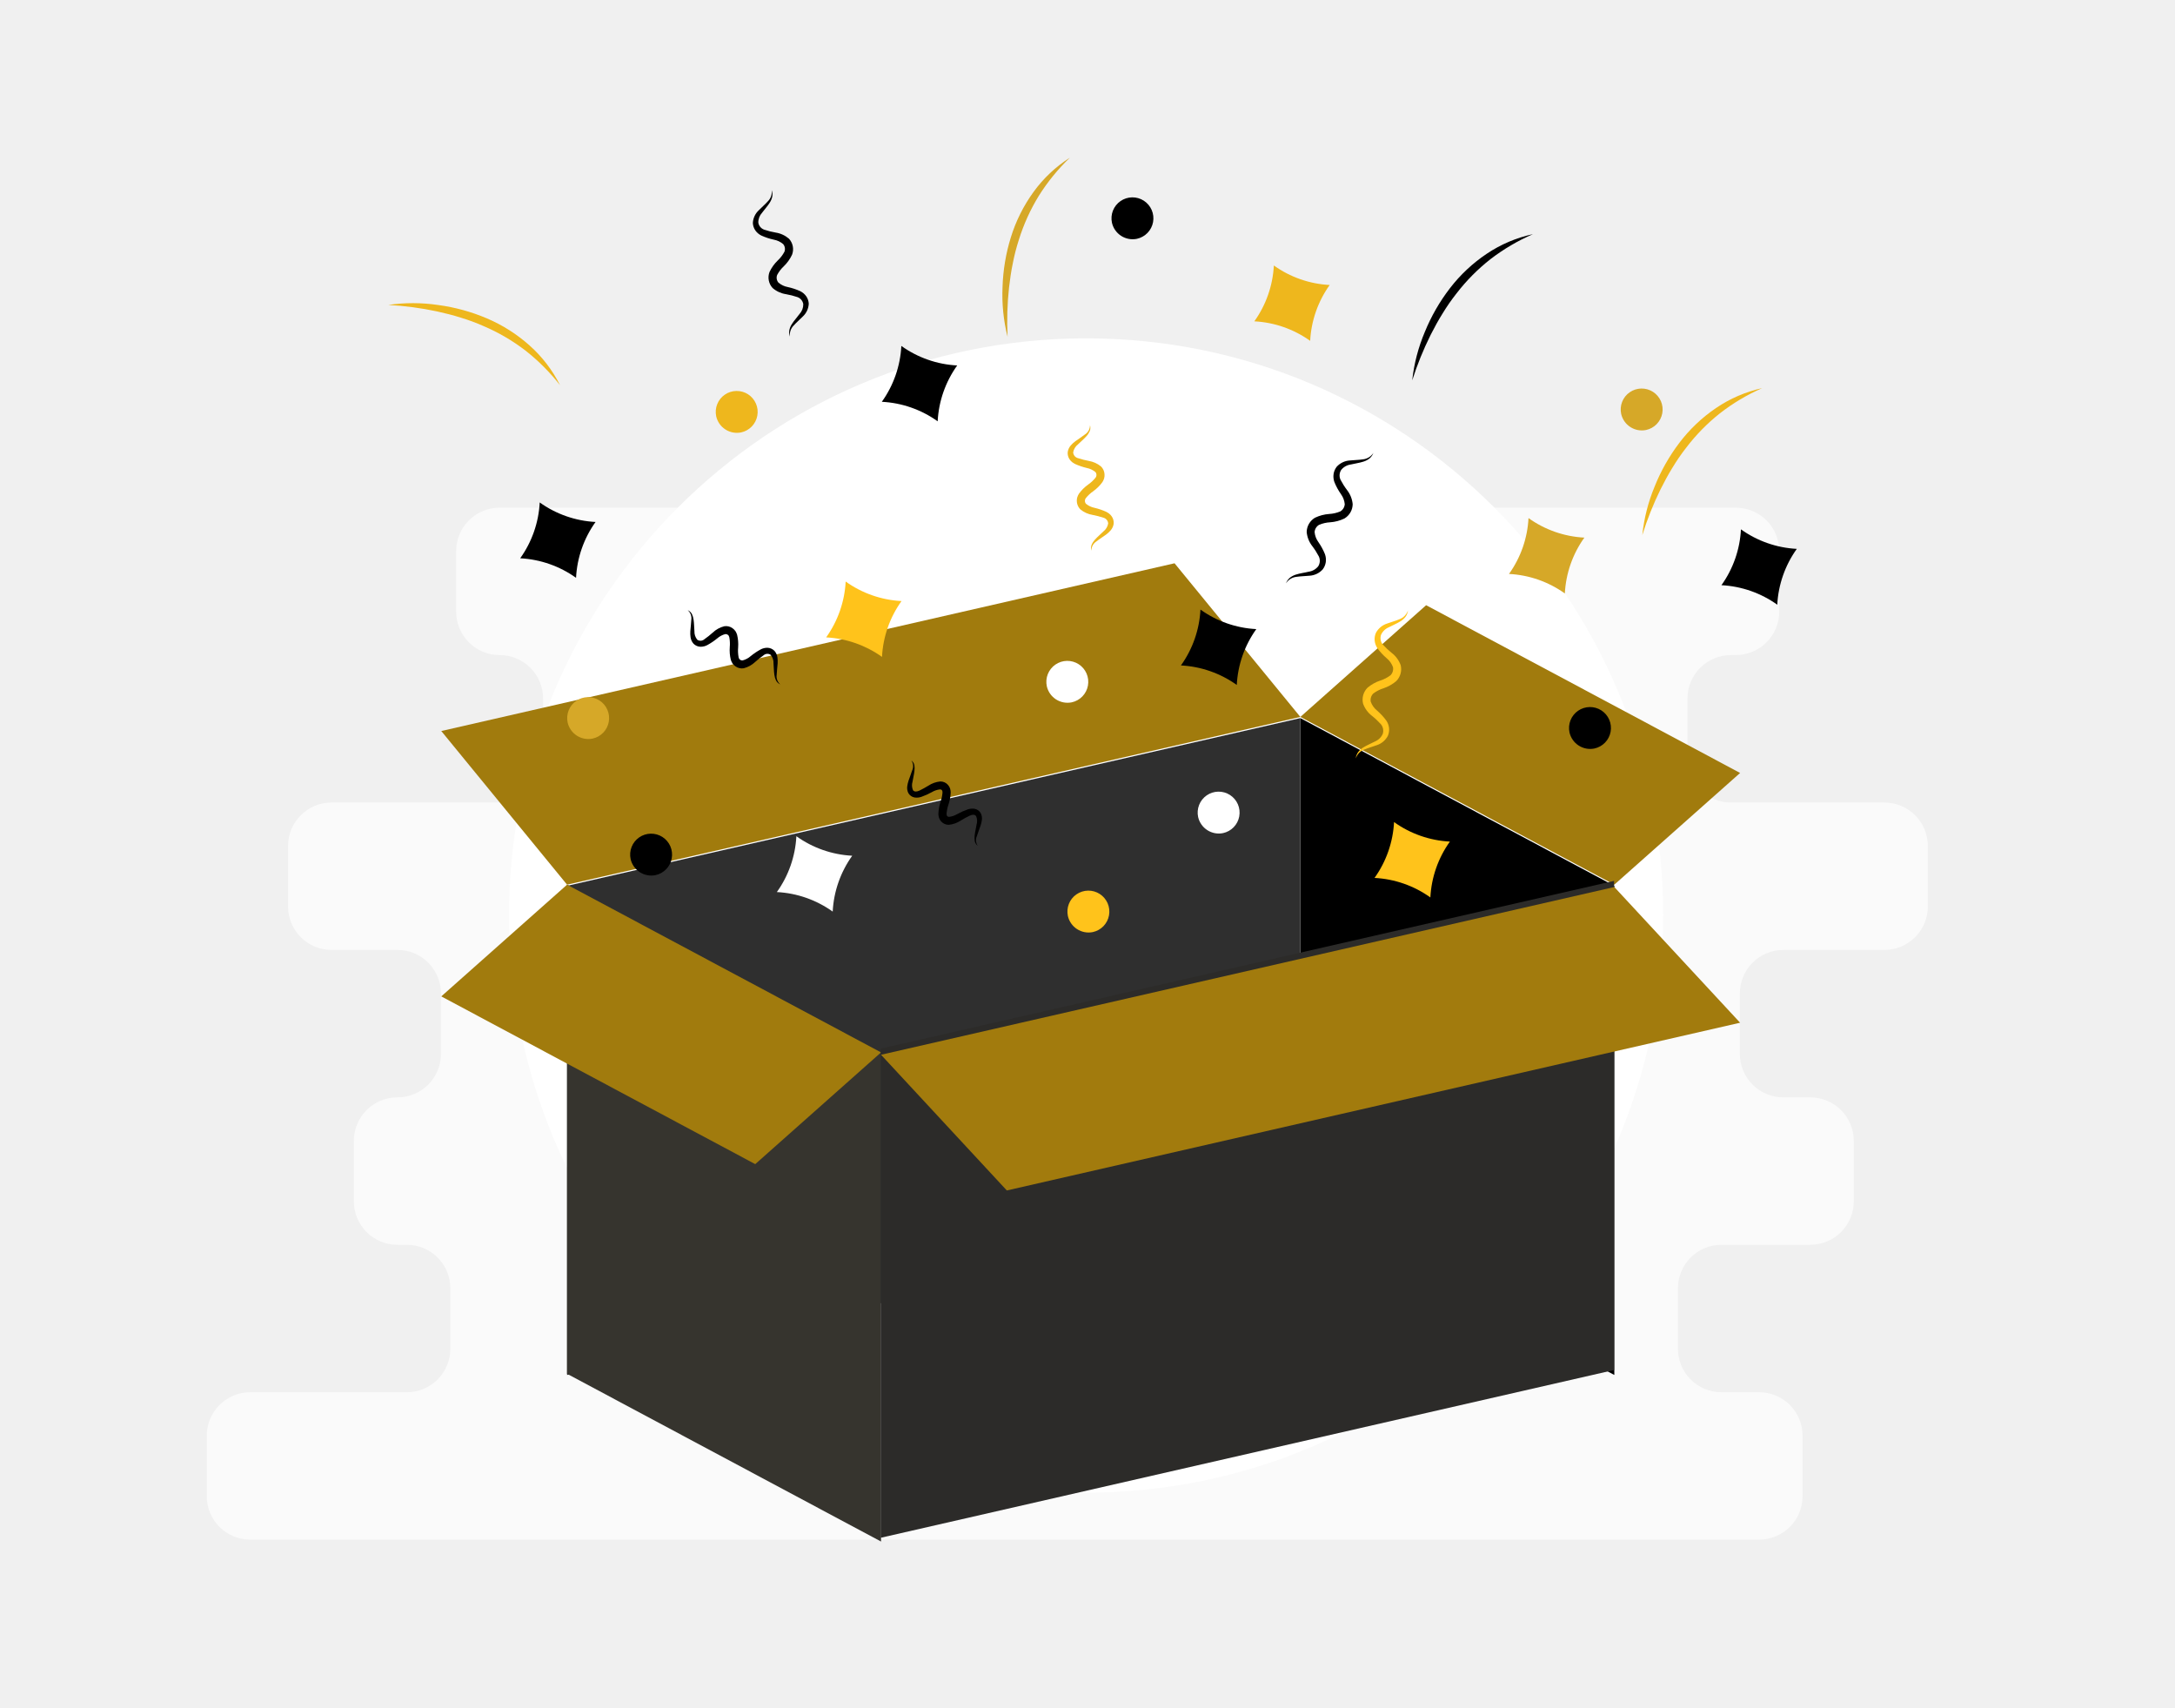
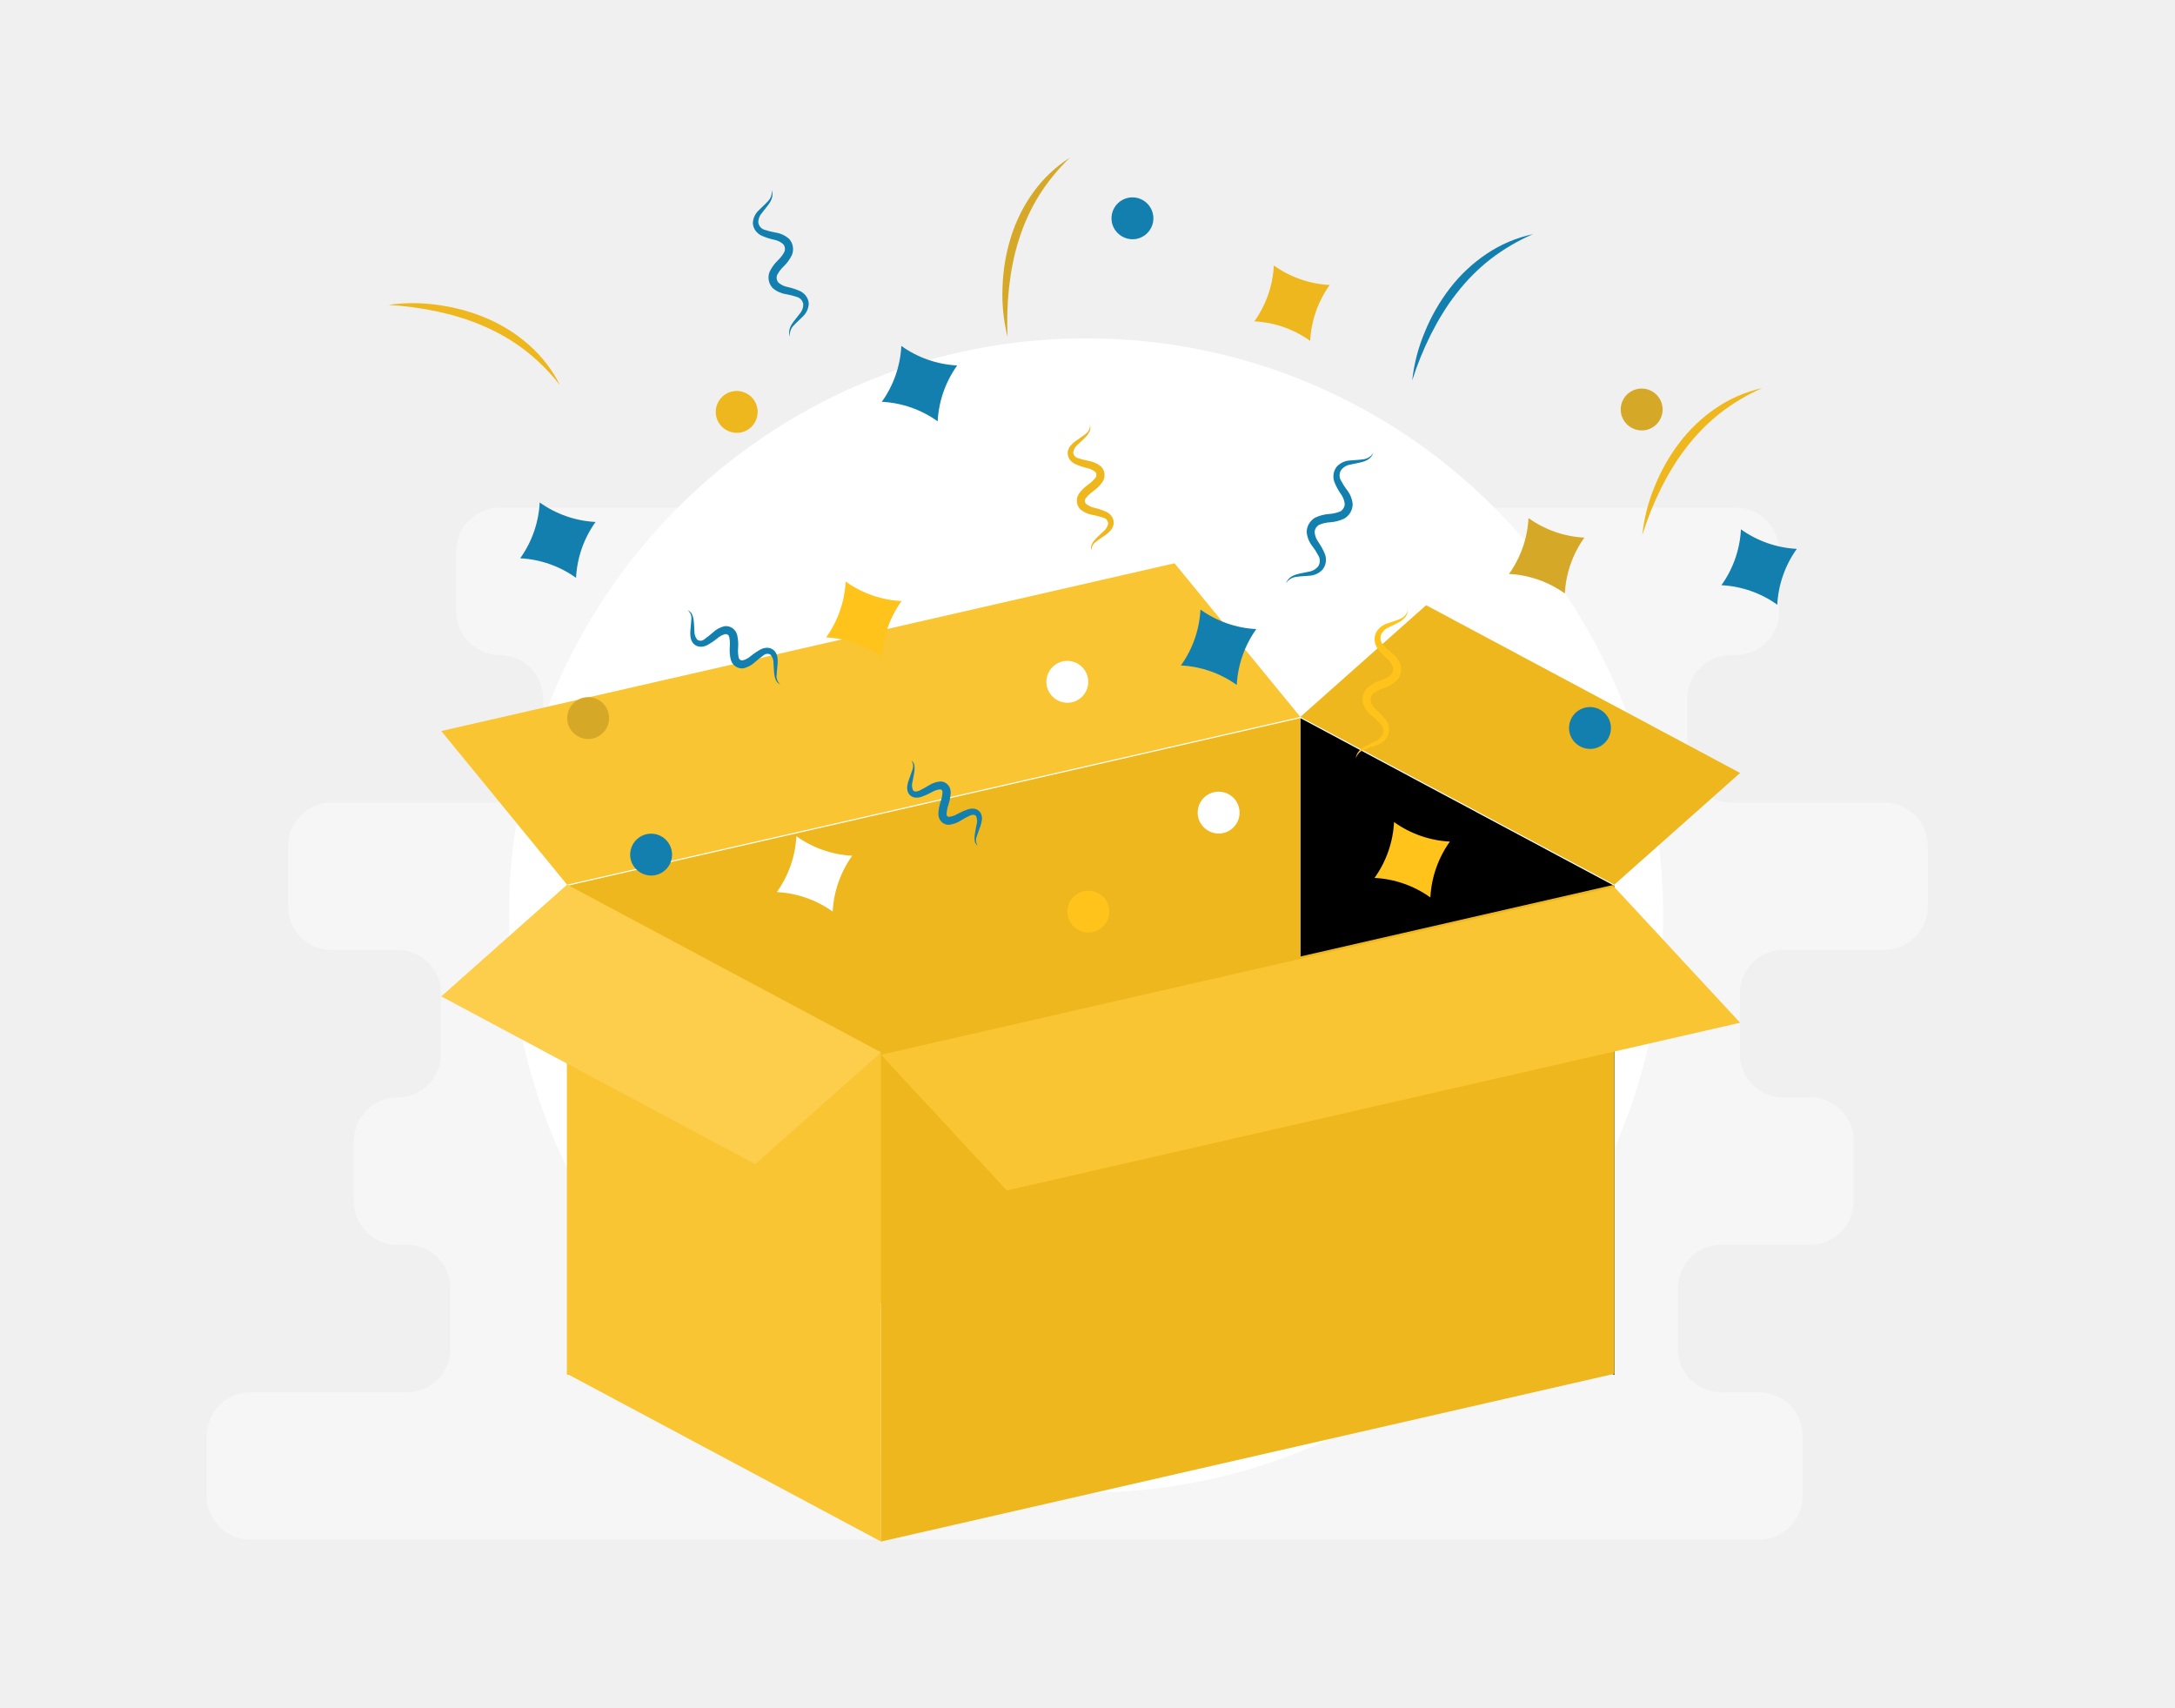
<svg xmlns="http://www.w3.org/2000/svg" width="242" height="190" viewBox="0 0 242 190" fill="none">
-   <path d="M214.501 100.845V94.118C214.501 92.835 213.992 91.605 213.085 90.698C212.177 89.79 210.947 89.281 209.664 89.281H192.591C191.956 89.281 191.327 89.156 190.74 88.913C190.153 88.67 189.62 88.313 189.171 87.864C188.721 87.415 188.365 86.882 188.122 86.295C187.879 85.708 187.754 85.079 187.754 84.444V77.716C187.754 76.433 188.264 75.203 189.171 74.296C190.078 73.389 191.308 72.879 192.591 72.879H193.13C193.765 72.879 194.394 72.754 194.981 72.511C195.568 72.268 196.101 71.912 196.55 71.463C197 71.013 197.356 70.48 197.599 69.893C197.842 69.306 197.967 68.677 197.967 68.042V61.315C197.967 60.679 197.842 60.05 197.599 59.464C197.356 58.877 197 58.343 196.55 57.894C196.101 57.445 195.568 57.089 194.981 56.846C194.394 56.603 193.765 56.477 193.13 56.477H55.59C54.307 56.477 53.077 56.987 52.17 57.894C51.263 58.801 50.753 60.032 50.753 61.315V68.042C50.753 69.325 51.263 70.555 52.17 71.463C53.077 72.37 54.307 72.879 55.59 72.879C56.225 72.879 56.854 73.004 57.441 73.247C58.028 73.49 58.561 73.847 59.011 74.296C59.46 74.745 59.816 75.278 60.059 75.865C60.302 76.452 60.427 77.081 60.427 77.716V84.444C60.427 85.079 60.302 85.708 60.059 86.295C59.816 86.882 59.46 87.415 59.011 87.864C58.561 88.313 58.028 88.67 57.441 88.913C56.854 89.156 56.225 89.281 55.59 89.281H36.885C36.25 89.281 35.621 89.406 35.034 89.649C34.447 89.892 33.914 90.249 33.465 90.698C33.015 91.147 32.659 91.68 32.416 92.267C32.173 92.854 32.048 93.483 32.048 94.118V100.845C32.048 101.481 32.173 102.11 32.416 102.697C32.659 103.283 33.015 103.817 33.465 104.266C33.914 104.715 34.447 105.071 35.034 105.314C35.621 105.557 36.25 105.683 36.885 105.683H44.224C45.507 105.683 46.738 106.192 47.645 107.099C48.552 108.006 49.062 109.237 49.062 110.52V117.247C49.062 118.53 48.552 119.76 47.645 120.668C46.738 121.575 45.507 122.084 44.224 122.084H44.207C42.924 122.084 41.694 122.594 40.786 123.501C39.879 124.408 39.37 125.638 39.37 126.921V133.649C39.37 134.284 39.495 134.913 39.738 135.5C39.981 136.087 40.337 136.62 40.786 137.069C41.236 137.518 41.769 137.875 42.356 138.118C42.943 138.361 43.572 138.486 44.207 138.486H45.269C45.904 138.486 46.533 138.611 47.12 138.854C47.707 139.097 48.24 139.453 48.689 139.903C49.138 140.352 49.495 140.885 49.738 141.472C49.981 142.059 50.106 142.688 50.106 143.323V150.051C50.106 151.333 49.596 152.564 48.689 153.471C47.782 154.378 46.552 154.888 45.269 154.888H27.841C27.206 154.888 26.577 155.013 25.99 155.256C25.403 155.499 24.87 155.855 24.421 156.304C23.971 156.754 23.615 157.287 23.372 157.874C23.129 158.46 23.004 159.089 23.004 159.725V166.452C23.004 167.087 23.129 167.716 23.372 168.303C23.615 168.89 23.971 169.423 24.421 169.873C24.87 170.322 25.403 170.678 25.99 170.921C26.577 171.164 27.206 171.289 27.841 171.289H195.727C196.362 171.289 196.991 171.164 197.578 170.921C198.165 170.678 198.698 170.322 199.147 169.873C199.596 169.423 199.953 168.89 200.196 168.303C200.439 167.716 200.564 167.087 200.564 166.452V159.725C200.564 159.089 200.439 158.46 200.196 157.874C199.953 157.287 199.596 156.754 199.147 156.304C198.698 155.855 198.165 155.499 197.578 155.256C196.991 155.013 196.362 154.888 195.727 154.888H191.533C190.898 154.888 190.269 154.762 189.682 154.519C189.095 154.276 188.562 153.92 188.113 153.471C187.663 153.022 187.307 152.488 187.064 151.902C186.821 151.315 186.696 150.686 186.696 150.051V143.323C186.696 142.688 186.821 142.059 187.064 141.472C187.307 140.885 187.663 140.352 188.113 139.903C188.562 139.453 189.095 139.097 189.682 138.854C190.269 138.611 190.898 138.486 191.533 138.486H201.422C202.705 138.486 203.935 137.976 204.842 137.069C205.749 136.162 206.259 134.932 206.259 133.649V126.921C206.259 125.638 205.749 124.408 204.842 123.501C203.935 122.594 202.705 122.084 201.422 122.084H198.422C197.139 122.084 195.909 121.575 195.002 120.668C194.095 119.76 193.585 118.53 193.585 117.247V110.52C193.585 109.237 194.095 108.006 195.002 107.099C195.909 106.192 197.139 105.683 198.422 105.683H209.664C210.947 105.683 212.177 105.173 213.085 104.266C213.992 103.359 214.501 102.128 214.501 100.845Z" fill="white" fill-opacity="0.65" />
+   <path d="M214.501 100.845V94.118C214.501 92.835 213.992 91.605 213.085 90.698C212.177 89.79 210.947 89.281 209.664 89.281H192.591C191.956 89.281 191.327 89.156 190.74 88.913C190.153 88.67 189.62 88.313 189.171 87.864C188.721 87.415 188.365 86.882 188.122 86.295C187.879 85.708 187.754 85.079 187.754 84.444V77.716C187.754 76.433 188.264 75.203 189.171 74.296C190.078 73.389 191.308 72.879 192.591 72.879H193.13C193.765 72.879 194.394 72.754 194.981 72.511C195.568 72.268 196.101 71.912 196.55 71.463C197 71.013 197.356 70.48 197.599 69.893C197.842 69.306 197.967 68.677 197.967 68.042V61.315C197.967 60.679 197.842 60.05 197.599 59.464C197.356 58.877 197 58.343 196.55 57.894C196.101 57.445 195.568 57.089 194.981 56.846C194.394 56.603 193.765 56.477 193.13 56.477H55.59C54.307 56.477 53.077 56.987 52.17 57.894C51.263 58.801 50.753 60.032 50.753 61.315V68.042C50.753 69.325 51.263 70.555 52.17 71.463C53.077 72.37 54.307 72.879 55.59 72.879C56.225 72.879 56.854 73.004 57.441 73.247C58.028 73.49 58.561 73.847 59.011 74.296C59.46 74.745 59.816 75.278 60.059 75.865C60.302 76.452 60.427 77.081 60.427 77.716V84.444C60.427 85.079 60.302 85.708 60.059 86.295C59.816 86.882 59.46 87.415 59.011 87.864C58.561 88.313 58.028 88.67 57.441 88.913C56.854 89.156 56.225 89.281 55.59 89.281H36.885C36.25 89.281 35.621 89.406 35.034 89.649C34.447 89.892 33.914 90.249 33.465 90.698C33.015 91.147 32.659 91.68 32.416 92.267C32.173 92.854 32.048 93.483 32.048 94.118V100.845C32.048 101.481 32.173 102.11 32.416 102.697C32.659 103.283 33.015 103.817 33.465 104.266C33.914 104.715 34.447 105.071 35.034 105.314C35.621 105.557 36.25 105.683 36.885 105.683H44.224C45.507 105.683 46.738 106.192 47.645 107.099C48.552 108.006 49.062 109.237 49.062 110.52V117.247C49.062 118.53 48.552 119.76 47.645 120.668C46.738 121.575 45.507 122.084 44.224 122.084H44.207C42.924 122.084 41.694 122.594 40.786 123.501C39.879 124.408 39.37 125.638 39.37 126.921V133.649C39.37 134.284 39.495 134.913 39.738 135.5C39.981 136.087 40.337 136.62 40.786 137.069C41.236 137.518 41.769 137.875 42.356 138.118C42.943 138.361 43.572 138.486 44.207 138.486H45.269C45.904 138.486 46.533 138.611 47.12 138.854C47.707 139.097 48.24 139.453 48.689 139.903C49.138 140.352 49.495 140.885 49.738 141.472C49.981 142.059 50.106 142.688 50.106 143.323V150.051C50.106 151.333 49.596 152.564 48.689 153.471C47.782 154.378 46.552 154.888 45.269 154.888H27.841C27.206 154.888 26.577 155.013 25.99 155.256C25.403 155.499 24.87 155.855 24.421 156.304C23.971 156.754 23.615 157.287 23.372 157.874C23.129 158.46 23.004 159.089 23.004 159.725V166.452C23.004 167.087 23.129 167.716 23.372 168.303C23.615 168.89 23.971 169.423 24.421 169.873C24.87 170.322 25.403 170.678 25.99 170.921C26.577 171.164 27.206 171.289 27.841 171.289H195.727C196.362 171.289 196.991 171.164 197.578 170.921C198.165 170.678 198.698 170.322 199.147 169.873C199.596 169.423 199.953 168.89 200.196 168.303C200.439 167.716 200.564 167.087 200.564 166.452V159.725C200.564 159.089 200.439 158.46 200.196 157.874C199.953 157.287 199.596 156.754 199.147 156.304C198.698 155.855 198.165 155.499 197.578 155.256C196.991 155.013 196.362 154.888 195.727 154.888H191.533C190.898 154.888 190.269 154.762 189.682 154.519C189.095 154.276 188.562 153.92 188.113 153.471C187.663 153.022 187.307 152.488 187.064 151.902C186.821 151.315 186.696 150.686 186.696 150.051V143.323C186.696 142.688 186.821 142.059 187.064 141.472C187.307 140.885 187.663 140.352 188.113 139.903C188.562 139.453 189.095 139.097 189.682 138.854C190.269 138.611 190.898 138.486 191.533 138.486H201.422C202.705 138.486 203.935 137.976 204.842 137.069C205.749 136.162 206.259 134.932 206.259 133.649V126.921C206.259 125.638 205.749 124.408 204.842 123.501C203.935 122.594 202.705 122.084 201.422 122.084H198.422C197.139 122.084 195.909 121.575 195.002 120.668C194.095 119.76 193.585 118.53 193.585 117.247V110.52C193.585 109.237 194.095 108.006 195.002 107.099C195.909 106.192 197.139 105.683 198.422 105.683H209.664C210.947 105.683 212.177 105.173 213.085 104.266C213.992 103.359 214.501 102.128 214.501 100.845Z" fill="white" fill-opacity="0.37" />
  <path d="M120.846 166.056C156.307 166.056 185.054 137.31 185.054 101.849C185.054 66.388 156.307 37.641 120.846 37.641C85.385 37.641 56.638 66.388 56.638 101.849C56.638 137.31 85.385 166.056 120.846 166.056Z" fill="white" />
  <path d="M144.682 79.89L179.616 98.551V152.968L144.682 134.307V79.89Z" fill="black" />
-   <path d="M144.682 79.89L63.094 98.551V152.968L144.682 134.307V79.89Z" fill="#2F2F2F" />
-   <path d="M130.685 62.666L49.098 81.328L63.094 98.422L144.682 79.76L130.685 62.666Z" fill="#A17B0D" />
-   <path d="M98.028 171.5L63.094 152.839V98.422L98.028 117.083V171.5Z" fill="#36342E" />
-   <path d="M84.032 129.512L49.098 110.85L63.094 98.422L98.028 117.083L84.032 129.512Z" fill="#A17B0D" />
-   <path d="M179.616 98.421L144.682 79.76L158.678 67.331L193.612 85.993L179.616 98.421Z" fill="#A17B0D" />
-   <path d="M98 171.078L179.588 152.417V98L98 116.661V171.078Z" fill="#2C2B29" />
-   <path d="M98.027 117.344L179.615 98.683L193.612 113.78L112.024 132.441L98.027 117.344Z" fill="#A27B0D" />
+   <path d="M144.682 79.89L63.094 98.551V152.968L144.682 134.307V79.89Z" fill="#EEB71D" />
+   <path d="M130.685 62.666L49.098 81.328L63.094 98.422L144.682 79.76L130.685 62.666Z" fill="#F9C532" />
+   <path d="M98.028 171.5L63.094 152.839V98.422L98.028 117.083V171.5Z" fill="#F9C532" />
+   <path d="M84.032 129.512L49.098 110.85L63.094 98.422L98.028 117.083L84.032 129.512Z" fill="#FCCE4C" />
+   <path d="M179.616 98.421L144.682 79.76L158.678 67.331L193.612 85.993L179.616 98.421Z" fill="#EEB71D" />
+   <path d="M98.027 171.5L179.615 152.839V98.422L98.027 117.083V171.5Z" fill="#EEB71D" />
+   <path d="M98.027 117.344L179.615 98.683L193.612 113.78L112.024 132.441L98.027 117.344Z" fill="#F9C532" />
  <path d="M43.199 33.925C45.044 33.658 46.919 33.66 48.763 33.934C50.625 34.184 52.444 34.684 54.173 35.42C55.91 36.16 57.514 37.178 58.922 38.435C60.322 39.68 61.472 41.181 62.311 42.856C61.188 41.416 59.893 40.119 58.455 38.993C57.025 37.897 55.462 36.984 53.803 36.277C52.978 35.912 52.131 35.599 51.266 35.338C50.405 35.061 49.524 34.848 48.638 34.648C46.847 34.265 45.028 34.023 43.199 33.925Z" fill="#EEB71D" />
-   <path d="M157.129 42.318C157.332 40.464 157.804 38.65 158.53 36.933C159.239 35.193 160.179 33.557 161.324 32.068C162.475 30.572 163.862 29.273 165.432 28.225C166.988 27.181 168.728 26.444 170.56 26.051C168.885 26.778 167.306 27.707 165.856 28.816C164.436 29.927 163.161 31.212 162.061 32.64C161.501 33.348 160.986 34.09 160.517 34.861C160.033 35.626 159.606 36.425 159.191 37.233C158.372 38.872 157.682 40.572 157.129 42.318Z" fill="black" />
+   <path d="M157.129 42.318C157.332 40.464 157.804 38.65 158.53 36.933C159.239 35.193 160.179 33.557 161.324 32.068C162.475 30.572 163.862 29.273 165.432 28.225C166.988 27.181 168.728 26.444 170.56 26.051C168.885 26.778 167.306 27.707 165.856 28.816C164.436 29.927 163.161 31.212 162.061 32.64C161.501 33.348 160.986 34.09 160.517 34.861C160.033 35.626 159.606 36.425 159.191 37.233C158.372 38.872 157.682 40.572 157.129 42.318Z" fill="#127FAF" />
  <path d="M112.107 37.47C111.652 35.661 111.463 33.797 111.546 31.934C111.605 30.056 111.916 28.195 112.472 26.401C113.03 24.597 113.879 22.897 114.985 21.368C116.081 19.848 117.456 18.551 119.036 17.545C117.719 18.809 116.561 20.23 115.589 21.775C114.644 23.311 113.896 24.959 113.362 26.68C113.083 27.539 112.858 28.414 112.688 29.3C112.5 30.185 112.378 31.083 112.27 31.986C112.072 33.806 112.018 35.64 112.107 37.47Z" fill="#D6A828" />
  <path d="M182.729 59.534C182.921 57.679 183.381 55.862 184.097 54.141C184.794 52.396 185.723 50.754 186.859 49.258C188 47.754 189.379 46.447 190.942 45.388C192.491 44.335 194.227 43.586 196.057 43.182C194.386 43.919 192.813 44.858 191.37 45.977C189.957 47.097 188.69 48.39 187.6 49.825C187.044 50.537 186.533 51.282 186.07 52.056C185.591 52.824 185.169 53.626 184.759 54.437C183.95 56.08 183.272 57.785 182.729 59.534Z" fill="#EEB71D" />
-   <path d="M76.515 67.883C76.718 67.968 76.885 68.121 76.987 68.317C77.083 68.516 77.145 68.729 77.172 68.948C77.236 69.379 77.227 69.807 77.265 70.212C77.248 70.561 77.362 70.904 77.584 71.173C77.702 71.252 77.842 71.29 77.984 71.281C78.125 71.271 78.26 71.216 78.366 71.122C78.692 70.894 79.004 70.646 79.3 70.38C79.66 70.036 80.103 69.792 80.586 69.671C80.907 69.62 81.235 69.697 81.499 69.887C81.632 69.98 81.748 70.096 81.838 70.23C81.914 70.356 81.974 70.49 82.017 70.63C82.125 71.087 82.163 71.558 82.129 72.026C82.095 72.393 82.113 72.764 82.182 73.127C82.201 73.236 82.262 73.334 82.352 73.399C82.43 73.459 82.529 73.485 82.627 73.472C82.96 73.385 83.269 73.222 83.527 72.993C83.868 72.714 84.236 72.466 84.623 72.255C84.859 72.127 85.124 72.062 85.392 72.065C85.687 72.074 85.966 72.198 86.171 72.41C86.347 72.612 86.461 72.861 86.499 73.126C86.53 73.351 86.538 73.579 86.523 73.806C86.493 74.239 86.431 74.65 86.417 75.057C86.385 75.257 86.405 75.461 86.475 75.651C86.546 75.841 86.664 76.009 86.819 76.139C86.615 76.054 86.448 75.901 86.345 75.706C86.25 75.507 86.187 75.293 86.159 75.074C86.095 74.643 86.103 74.215 86.065 73.811C86.082 73.462 85.968 73.119 85.746 72.849C85.629 72.769 85.489 72.731 85.348 72.74C85.207 72.748 85.072 72.804 84.966 72.897C84.64 73.124 84.328 73.371 84.032 73.636C83.672 73.98 83.23 74.225 82.748 74.347C82.427 74.4 82.099 74.324 81.834 74.136C81.7 74.045 81.584 73.929 81.493 73.795C81.415 73.67 81.354 73.536 81.311 73.395C81.201 72.938 81.162 72.467 81.197 71.998C81.231 71.63 81.214 71.258 81.146 70.895C81.129 70.834 81.106 70.775 81.076 70.719C81.039 70.69 81.024 70.636 80.977 70.62C80.899 70.56 80.8 70.533 80.703 70.544C80.37 70.63 80.062 70.794 79.804 71.021C79.462 71.301 79.096 71.548 78.709 71.761C78.474 71.889 78.21 71.955 77.942 71.953C77.647 71.946 77.367 71.823 77.162 71.612C76.985 71.41 76.871 71.161 76.834 70.896C76.802 70.671 76.793 70.443 76.809 70.216C76.839 69.783 76.901 69.372 76.916 68.965C76.948 68.765 76.928 68.561 76.858 68.371C76.788 68.181 76.669 68.013 76.515 67.883Z" fill="black" />
+   <path d="M76.515 67.883C76.718 67.968 76.885 68.121 76.987 68.317C77.083 68.516 77.145 68.729 77.172 68.948C77.236 69.379 77.227 69.807 77.265 70.212C77.248 70.561 77.362 70.904 77.584 71.173C77.702 71.252 77.842 71.29 77.984 71.281C78.125 71.271 78.26 71.216 78.366 71.122C78.692 70.894 79.004 70.646 79.3 70.38C79.66 70.036 80.103 69.792 80.586 69.671C80.907 69.62 81.235 69.697 81.499 69.887C81.632 69.98 81.748 70.096 81.838 70.23C81.914 70.356 81.974 70.49 82.017 70.63C82.125 71.087 82.163 71.558 82.129 72.026C82.095 72.393 82.113 72.764 82.182 73.127C82.201 73.236 82.262 73.334 82.352 73.399C82.43 73.459 82.529 73.485 82.627 73.472C82.96 73.385 83.269 73.222 83.527 72.993C83.868 72.714 84.236 72.466 84.623 72.255C84.859 72.127 85.124 72.062 85.392 72.065C85.687 72.074 85.966 72.198 86.171 72.41C86.347 72.612 86.461 72.861 86.499 73.126C86.53 73.351 86.538 73.579 86.523 73.806C86.493 74.239 86.431 74.65 86.417 75.057C86.385 75.257 86.405 75.461 86.475 75.651C86.546 75.841 86.664 76.009 86.819 76.139C86.615 76.054 86.448 75.901 86.345 75.706C86.25 75.507 86.187 75.293 86.159 75.074C86.095 74.643 86.103 74.215 86.065 73.811C86.082 73.462 85.968 73.119 85.746 72.849C85.629 72.769 85.489 72.731 85.348 72.74C85.207 72.748 85.072 72.804 84.966 72.897C84.64 73.124 84.328 73.371 84.032 73.636C83.672 73.98 83.23 74.225 82.748 74.347C82.427 74.4 82.099 74.324 81.834 74.136C81.7 74.045 81.584 73.929 81.493 73.795C81.415 73.67 81.354 73.536 81.311 73.395C81.201 72.938 81.162 72.467 81.197 71.998C81.231 71.63 81.214 71.258 81.146 70.895C81.129 70.834 81.106 70.775 81.076 70.719C81.039 70.69 81.024 70.636 80.977 70.62C80.899 70.56 80.8 70.533 80.703 70.544C80.37 70.63 80.062 70.794 79.804 71.021C79.462 71.301 79.096 71.548 78.709 71.761C78.474 71.889 78.21 71.955 77.942 71.953C77.647 71.946 77.367 71.823 77.162 71.612C76.985 71.41 76.871 71.161 76.834 70.896C76.802 70.671 76.793 70.443 76.809 70.216C76.839 69.783 76.901 69.372 76.916 68.965C76.948 68.765 76.928 68.561 76.858 68.371C76.788 68.181 76.669 68.013 76.515 67.883Z" fill="#127FAF" />
  <path d="M121.279 47.303C121.343 47.519 121.333 47.751 121.25 47.961C121.16 48.169 121.036 48.361 120.881 48.528C120.585 48.864 120.24 49.138 119.947 49.434C119.66 49.654 119.467 49.974 119.406 50.331C119.417 50.481 119.476 50.624 119.573 50.739C119.67 50.854 119.8 50.935 119.946 50.971C120.334 51.098 120.73 51.2 121.131 51.276C121.636 51.356 122.111 51.57 122.506 51.896C122.735 52.123 122.872 52.426 122.893 52.748C122.907 52.908 122.892 53.07 122.849 53.226C122.804 53.368 122.742 53.505 122.662 53.631C122.378 54.023 122.033 54.366 121.641 54.648C121.329 54.863 121.051 55.122 120.814 55.418C120.741 55.513 120.705 55.633 120.713 55.753C120.718 55.864 120.762 55.971 120.838 56.053C121.113 56.276 121.438 56.428 121.785 56.497C122.228 56.601 122.659 56.747 123.073 56.934C123.189 56.994 123.3 57.062 123.405 57.139C123.517 57.228 123.615 57.333 123.696 57.451C123.864 57.692 123.94 57.985 123.911 58.278C123.87 58.547 123.753 58.799 123.575 59.005C123.421 59.181 123.249 59.341 123.06 59.479C122.699 59.743 122.334 59.964 122.007 60.224C121.83 60.334 121.685 60.487 121.584 60.669C121.483 60.852 121.43 61.056 121.431 61.264C121.366 61.048 121.376 60.816 121.459 60.606C121.548 60.397 121.673 60.205 121.827 60.038C122.123 59.702 122.468 59.428 122.761 59.131C123.048 58.911 123.24 58.591 123.301 58.234C123.29 58.085 123.233 57.942 123.136 57.827C123.04 57.712 122.909 57.63 122.764 57.594C122.376 57.466 121.981 57.364 121.581 57.288C121.075 57.208 120.601 56.995 120.206 56.67C120.037 56.498 119.917 56.285 119.855 56.052C119.794 55.819 119.795 55.574 119.857 55.341C119.9 55.198 119.963 55.061 120.042 54.934C120.325 54.541 120.67 54.197 121.063 53.915C121.376 53.701 121.655 53.441 121.892 53.145C121.966 53.05 122.003 52.931 121.995 52.81C121.991 52.698 121.948 52.592 121.873 52.509C121.599 52.286 121.274 52.133 120.927 52.065C120.485 51.961 120.054 51.815 119.64 51.629C119.524 51.57 119.413 51.502 119.308 51.426C119.195 51.337 119.097 51.233 119.015 51.115C118.847 50.875 118.77 50.582 118.799 50.289C118.84 50.02 118.956 49.768 119.134 49.562C119.287 49.385 119.46 49.226 119.649 49.088C120.01 48.824 120.375 48.602 120.702 48.343C120.879 48.233 121.024 48.08 121.125 47.898C121.226 47.715 121.279 47.511 121.279 47.303Z" fill="#EEB71D" />
-   <path d="M143.087 64.892C143.173 64.656 143.318 64.446 143.509 64.283C143.709 64.123 143.938 64.001 144.182 63.926C144.665 63.769 145.161 63.716 145.615 63.602C146.033 63.543 146.412 63.326 146.673 62.995C146.774 62.835 146.833 62.652 146.845 62.463C146.857 62.274 146.823 62.085 146.744 61.913C146.531 61.506 146.285 61.118 146.007 60.753C145.654 60.301 145.439 59.757 145.387 59.186C145.393 58.864 145.481 58.547 145.644 58.269C145.807 57.99 146.039 57.758 146.318 57.595C146.812 57.36 147.346 57.219 147.892 57.18C148.318 57.157 148.737 57.061 149.13 56.895C149.271 56.81 149.39 56.693 149.476 56.552C149.561 56.411 149.612 56.252 149.623 56.087C149.584 55.684 149.438 55.298 149.198 54.971C148.903 54.549 148.657 54.095 148.465 53.617C148.367 53.334 148.338 53.032 148.38 52.736C148.425 52.44 148.546 52.16 148.729 51.923C149.11 51.508 149.638 51.258 150.2 51.227C150.704 51.174 151.185 51.177 151.649 51.103C151.884 51.078 152.11 51.001 152.311 50.877C152.511 50.753 152.681 50.585 152.808 50.386C152.722 50.622 152.577 50.832 152.386 50.995C152.186 51.156 151.958 51.277 151.713 51.354C151.231 51.511 150.735 51.565 150.28 51.679C149.863 51.738 149.484 51.955 149.222 52.285C149.122 52.445 149.062 52.627 149.049 52.816C149.037 53.005 149.071 53.194 149.149 53.366C149.361 53.773 149.606 54.161 149.884 54.526C150.236 54.978 150.452 55.521 150.506 56.091C150.501 56.414 150.414 56.73 150.252 57.01C150.09 57.289 149.859 57.522 149.581 57.687C149.087 57.924 148.553 58.066 148.006 58.105C147.579 58.127 147.16 58.223 146.766 58.388C146.624 58.472 146.504 58.589 146.418 58.729C146.331 58.87 146.28 59.029 146.268 59.193C146.304 59.597 146.45 59.982 146.69 60.308C146.985 60.73 147.231 61.184 147.424 61.661C147.523 61.943 147.553 62.245 147.512 62.541C147.468 62.837 147.348 63.117 147.165 63.354C146.785 63.77 146.257 64.02 145.695 64.05C145.191 64.104 144.71 64.101 144.245 64.175C144.011 64.199 143.785 64.277 143.584 64.401C143.384 64.525 143.214 64.693 143.087 64.892Z" fill="black" />
+   <path d="M143.087 64.892C143.173 64.656 143.318 64.446 143.509 64.283C143.709 64.123 143.938 64.001 144.182 63.926C144.665 63.769 145.161 63.716 145.615 63.602C146.033 63.543 146.412 63.326 146.673 62.995C146.774 62.835 146.833 62.652 146.845 62.463C146.857 62.274 146.823 62.085 146.744 61.913C146.531 61.506 146.285 61.118 146.007 60.753C145.654 60.301 145.439 59.757 145.387 59.186C145.393 58.864 145.481 58.547 145.644 58.269C145.807 57.99 146.039 57.758 146.318 57.595C146.812 57.36 147.346 57.219 147.892 57.18C148.318 57.157 148.737 57.061 149.13 56.895C149.271 56.81 149.39 56.693 149.476 56.552C149.561 56.411 149.612 56.252 149.623 56.087C149.584 55.684 149.438 55.298 149.198 54.971C148.903 54.549 148.657 54.095 148.465 53.617C148.367 53.334 148.338 53.032 148.38 52.736C148.425 52.44 148.546 52.16 148.729 51.923C149.11 51.508 149.638 51.258 150.2 51.227C150.704 51.174 151.185 51.177 151.649 51.103C151.884 51.078 152.11 51.001 152.311 50.877C152.511 50.753 152.681 50.585 152.808 50.386C152.722 50.622 152.577 50.832 152.386 50.995C152.186 51.156 151.958 51.277 151.713 51.354C151.231 51.511 150.735 51.565 150.28 51.679C149.863 51.738 149.484 51.955 149.222 52.285C149.122 52.445 149.062 52.627 149.049 52.816C149.037 53.005 149.071 53.194 149.149 53.366C149.361 53.773 149.606 54.161 149.884 54.526C150.236 54.978 150.452 55.521 150.506 56.091C150.501 56.414 150.414 56.73 150.252 57.01C150.09 57.289 149.859 57.522 149.581 57.687C149.087 57.924 148.553 58.066 148.006 58.105C147.579 58.127 147.16 58.223 146.766 58.388C146.624 58.472 146.504 58.589 146.418 58.729C146.331 58.87 146.28 59.029 146.268 59.193C146.304 59.597 146.45 59.982 146.69 60.308C146.985 60.73 147.231 61.184 147.424 61.661C147.523 61.943 147.553 62.245 147.512 62.541C147.468 62.837 147.348 63.117 147.165 63.354C146.785 63.77 146.257 64.02 145.695 64.05C145.191 64.104 144.71 64.101 144.245 64.175C144.011 64.199 143.785 64.277 143.584 64.401C143.384 64.525 143.214 64.693 143.087 64.892Z" fill="#127FAF" />
  <path d="M150.851 84.373C150.875 84.123 150.964 83.884 151.108 83.678C151.262 83.473 151.453 83.299 151.671 83.165C152.099 82.893 152.567 82.718 152.978 82.495C153.368 82.334 153.681 82.029 153.852 81.644C153.91 81.463 153.921 81.271 153.886 81.085C153.851 80.899 153.77 80.725 153.651 80.578C153.344 80.237 153.009 79.922 152.649 79.638C152.194 79.288 151.851 78.815 151.659 78.275C151.583 77.961 151.591 77.633 151.679 77.322C151.767 77.012 151.934 76.729 152.164 76.502C152.584 76.151 153.066 75.882 153.585 75.708C153.992 75.58 154.374 75.383 154.714 75.124C154.829 75.007 154.915 74.863 154.963 74.706C155.011 74.548 155.02 74.381 154.99 74.219C154.852 73.838 154.614 73.501 154.301 73.244C153.91 72.909 153.559 72.529 153.254 72.114C153.088 71.865 152.985 71.58 152.952 71.282C152.922 70.984 152.969 70.683 153.088 70.408C153.353 69.911 153.803 69.538 154.34 69.369C154.814 69.192 155.281 69.074 155.712 68.887C155.933 68.805 156.133 68.674 156.296 68.504C156.46 68.333 156.583 68.129 156.656 67.904C156.632 68.154 156.543 68.394 156.399 68.6C156.245 68.805 156.054 68.979 155.836 69.114C155.408 69.386 154.941 69.562 154.53 69.785C154.14 69.947 153.827 70.251 153.655 70.636C153.598 70.816 153.586 71.007 153.62 71.193C153.655 71.379 153.735 71.554 153.853 71.701C154.16 72.042 154.495 72.357 154.854 72.642C155.307 72.992 155.652 73.464 155.846 74.003C155.922 74.317 155.916 74.645 155.829 74.956C155.741 75.267 155.576 75.55 155.348 75.779C154.928 76.132 154.446 76.402 153.926 76.576C153.518 76.703 153.136 76.9 152.795 77.158C152.678 77.275 152.592 77.418 152.543 77.576C152.494 77.733 152.484 77.9 152.514 78.062C152.649 78.444 152.887 78.781 153.2 79.037C153.591 79.373 153.942 79.751 154.247 80.165C154.414 80.413 154.518 80.698 154.552 80.995C154.582 81.293 154.536 81.594 154.417 81.869C154.153 82.367 153.704 82.74 153.167 82.909C152.693 83.086 152.226 83.204 151.794 83.391C151.573 83.473 151.373 83.604 151.21 83.774C151.047 83.944 150.924 84.149 150.851 84.373Z" fill="#FFC31B" />
-   <path d="M101.401 84.606C101.574 84.73 101.693 84.915 101.735 85.123C101.769 85.332 101.772 85.544 101.746 85.754C101.702 86.168 101.596 86.564 101.535 86.95C101.436 87.267 101.454 87.608 101.585 87.913C101.732 88.088 101.947 88.107 102.282 87.964C102.626 87.798 102.962 87.614 103.288 87.413C103.684 87.149 104.139 86.986 104.613 86.939C104.776 86.935 104.938 86.967 105.088 87.033C105.237 87.099 105.37 87.198 105.477 87.322C105.586 87.444 105.668 87.588 105.718 87.745C105.755 87.882 105.776 88.023 105.777 88.165C105.76 88.612 105.68 89.055 105.54 89.48C105.423 89.816 105.349 90.166 105.32 90.52C105.319 90.579 105.325 90.638 105.336 90.696C105.361 90.726 105.357 90.772 105.391 90.788C105.431 90.848 105.489 90.867 105.589 90.877C105.918 90.842 106.236 90.735 106.519 90.563C106.888 90.359 107.274 90.187 107.673 90.048C107.917 89.963 108.178 89.939 108.434 89.978C108.579 90.004 108.717 90.062 108.837 90.148C108.957 90.234 109.057 90.346 109.128 90.475C109.242 90.71 109.284 90.973 109.247 91.231C109.217 91.446 109.167 91.657 109.099 91.863C108.967 92.258 108.813 92.625 108.699 92.999C108.616 93.174 108.581 93.368 108.597 93.561C108.613 93.754 108.68 93.939 108.792 94.097C108.619 93.974 108.499 93.789 108.457 93.581C108.423 93.372 108.419 93.16 108.445 92.95C108.489 92.535 108.594 92.139 108.654 91.754C108.753 91.437 108.736 91.095 108.604 90.79C108.458 90.614 108.244 90.594 107.91 90.736C107.566 90.901 107.23 91.084 106.904 91.284C106.508 91.548 106.054 91.712 105.581 91.761C105.418 91.766 105.256 91.735 105.106 91.67C104.956 91.605 104.823 91.507 104.715 91.384C104.605 91.262 104.521 91.118 104.47 90.962C104.432 90.825 104.411 90.684 104.408 90.541C104.424 90.093 104.503 89.65 104.644 89.224C104.762 88.887 104.837 88.537 104.867 88.182C104.868 88.123 104.863 88.064 104.851 88.006C104.826 87.974 104.831 87.927 104.797 87.911C104.757 87.85 104.699 87.832 104.601 87.82C104.272 87.854 103.955 87.961 103.673 88.132C103.303 88.336 102.918 88.509 102.52 88.649C102.276 88.734 102.016 88.759 101.761 88.722C101.615 88.697 101.477 88.639 101.357 88.554C101.237 88.469 101.137 88.357 101.065 88.229C100.95 87.994 100.908 87.731 100.944 87.472C100.975 87.258 101.024 87.046 101.092 86.841C101.225 86.446 101.379 86.079 101.493 85.705C101.577 85.53 101.612 85.336 101.596 85.143C101.58 84.95 101.513 84.765 101.401 84.606ZM85.856 21.156C85.945 21.383 85.97 21.629 85.926 21.869C85.875 22.111 85.779 22.341 85.643 22.549C85.383 22.962 85.051 23.311 84.785 23.677C84.513 23.974 84.365 24.365 84.373 24.768C84.401 24.944 84.476 25.108 84.59 25.245C84.703 25.382 84.85 25.487 85.017 25.548C85.437 25.691 85.868 25.799 86.304 25.874C86.853 25.958 87.367 26.196 87.787 26.559C88.003 26.795 88.15 27.086 88.21 27.401C88.27 27.715 88.242 28.04 88.127 28.339C87.902 28.817 87.592 29.251 87.213 29.619C86.912 29.9 86.661 30.229 86.468 30.592C86.414 30.733 86.399 30.886 86.424 31.035C86.448 31.183 86.513 31.323 86.609 31.438C86.904 31.692 87.261 31.863 87.644 31.933C88.13 32.037 88.603 32.194 89.054 32.401C89.315 32.532 89.539 32.726 89.707 32.964C89.875 33.209 89.971 33.495 89.986 33.791C89.959 34.338 89.718 34.852 89.314 35.222C88.973 35.572 88.615 35.868 88.314 36.209C88.152 36.368 88.03 36.563 87.957 36.779C87.884 36.994 87.863 37.224 87.895 37.449C87.805 37.223 87.781 36.976 87.824 36.736C87.874 36.494 87.97 36.263 88.106 36.056C88.366 35.642 88.698 35.293 88.963 34.927C89.235 34.629 89.383 34.239 89.376 33.836C89.348 33.661 89.273 33.496 89.161 33.359C89.048 33.221 88.901 33.117 88.734 33.055C88.315 32.912 87.885 32.802 87.449 32.727C86.9 32.644 86.386 32.407 85.966 32.044C85.749 31.809 85.601 31.518 85.539 31.204C85.478 30.89 85.505 30.565 85.617 30.265C85.841 29.786 86.151 29.351 86.531 28.983C86.833 28.702 87.085 28.373 87.278 28.009C87.333 27.869 87.35 27.716 87.326 27.567C87.302 27.418 87.239 27.278 87.143 27.161C86.849 26.908 86.492 26.737 86.11 26.666C85.624 26.562 85.152 26.406 84.7 26.2C84.439 26.07 84.214 25.878 84.046 25.64C83.877 25.396 83.78 25.11 83.766 24.813C83.791 24.267 84.032 23.752 84.437 23.383C84.778 23.033 85.135 22.736 85.436 22.396C85.598 22.237 85.721 22.042 85.794 21.826C85.866 21.611 85.888 21.381 85.856 21.156Z" fill="black" />
+   <path d="M101.401 84.606C101.574 84.73 101.693 84.915 101.735 85.123C101.769 85.332 101.772 85.544 101.746 85.754C101.702 86.168 101.596 86.564 101.535 86.95C101.436 87.267 101.454 87.608 101.585 87.913C101.732 88.088 101.947 88.107 102.282 87.964C102.626 87.798 102.962 87.614 103.288 87.413C103.684 87.149 104.139 86.986 104.613 86.939C104.776 86.935 104.938 86.967 105.088 87.033C105.237 87.099 105.37 87.198 105.477 87.322C105.586 87.444 105.668 87.588 105.718 87.745C105.755 87.882 105.776 88.023 105.777 88.165C105.76 88.612 105.68 89.055 105.54 89.48C105.423 89.816 105.349 90.166 105.32 90.52C105.319 90.579 105.325 90.638 105.336 90.696C105.361 90.726 105.357 90.772 105.391 90.788C105.431 90.848 105.489 90.867 105.589 90.877C105.918 90.842 106.236 90.735 106.519 90.563C106.888 90.359 107.274 90.187 107.673 90.048C107.917 89.963 108.178 89.939 108.434 89.978C108.579 90.004 108.717 90.062 108.837 90.148C108.957 90.234 109.057 90.346 109.128 90.475C109.242 90.71 109.284 90.973 109.247 91.231C109.217 91.446 109.167 91.657 109.099 91.863C108.967 92.258 108.813 92.625 108.699 92.999C108.616 93.174 108.581 93.368 108.597 93.561C108.613 93.754 108.68 93.939 108.792 94.097C108.619 93.974 108.499 93.789 108.457 93.581C108.423 93.372 108.419 93.16 108.445 92.95C108.489 92.535 108.594 92.139 108.654 91.754C108.753 91.437 108.736 91.095 108.604 90.79C108.458 90.614 108.244 90.594 107.91 90.736C107.566 90.901 107.23 91.084 106.904 91.284C106.508 91.548 106.054 91.712 105.581 91.761C105.418 91.766 105.256 91.735 105.106 91.67C104.956 91.605 104.823 91.507 104.715 91.384C104.605 91.262 104.521 91.118 104.47 90.962C104.432 90.825 104.411 90.684 104.408 90.541C104.424 90.093 104.503 89.65 104.644 89.224C104.762 88.887 104.837 88.537 104.867 88.182C104.868 88.123 104.863 88.064 104.851 88.006C104.826 87.974 104.831 87.927 104.797 87.911C104.757 87.85 104.699 87.832 104.601 87.82C104.272 87.854 103.955 87.961 103.673 88.132C103.303 88.336 102.918 88.509 102.52 88.649C102.276 88.734 102.016 88.759 101.761 88.722C101.615 88.697 101.477 88.639 101.357 88.554C101.237 88.469 101.137 88.357 101.065 88.229C100.95 87.994 100.908 87.731 100.944 87.472C100.975 87.258 101.024 87.046 101.092 86.841C101.225 86.446 101.379 86.079 101.493 85.705C101.577 85.53 101.612 85.336 101.596 85.143C101.58 84.95 101.513 84.765 101.401 84.606ZM85.856 21.156C85.945 21.383 85.97 21.629 85.926 21.869C85.875 22.111 85.779 22.341 85.643 22.549C85.383 22.962 85.051 23.311 84.785 23.677C84.513 23.974 84.365 24.365 84.373 24.768C84.401 24.944 84.476 25.108 84.59 25.245C84.703 25.382 84.85 25.487 85.017 25.548C85.437 25.691 85.868 25.799 86.304 25.874C86.853 25.958 87.367 26.196 87.787 26.559C88.003 26.795 88.15 27.086 88.21 27.401C88.27 27.715 88.242 28.04 88.127 28.339C87.902 28.817 87.592 29.251 87.213 29.619C86.912 29.9 86.661 30.229 86.468 30.592C86.414 30.733 86.399 30.886 86.424 31.035C86.448 31.183 86.513 31.323 86.609 31.438C86.904 31.692 87.261 31.863 87.644 31.933C88.13 32.037 88.603 32.194 89.054 32.401C89.315 32.532 89.539 32.726 89.707 32.964C89.875 33.209 89.971 33.495 89.986 33.791C89.959 34.338 89.718 34.852 89.314 35.222C88.973 35.572 88.615 35.868 88.314 36.209C88.152 36.368 88.03 36.563 87.957 36.779C87.884 36.994 87.863 37.224 87.895 37.449C87.805 37.223 87.781 36.976 87.824 36.736C87.874 36.494 87.97 36.263 88.106 36.056C88.366 35.642 88.698 35.293 88.963 34.927C89.235 34.629 89.383 34.239 89.376 33.836C89.348 33.661 89.273 33.496 89.161 33.359C89.048 33.221 88.901 33.117 88.734 33.055C88.315 32.912 87.885 32.802 87.449 32.727C86.9 32.644 86.386 32.407 85.966 32.044C85.749 31.809 85.601 31.518 85.539 31.204C85.478 30.89 85.505 30.565 85.617 30.265C85.841 29.786 86.151 29.351 86.531 28.983C86.833 28.702 87.085 28.373 87.278 28.009C87.333 27.869 87.35 27.716 87.326 27.567C87.302 27.418 87.239 27.278 87.143 27.161C86.849 26.908 86.492 26.737 86.11 26.666C85.624 26.562 85.152 26.406 84.7 26.2C84.439 26.07 84.214 25.878 84.046 25.64C83.877 25.396 83.78 25.11 83.766 24.813C83.791 24.267 84.032 23.752 84.437 23.383C84.778 23.033 85.135 22.736 85.436 22.396C85.598 22.237 85.721 22.042 85.794 21.826C85.866 21.611 85.888 21.381 85.856 21.156Z" fill="#127FAF" />
  <path d="M82.461 48.107C82.912 48.01 83.324 47.781 83.645 47.449C83.966 47.117 84.181 46.698 84.263 46.244C84.346 45.791 84.292 45.322 84.109 44.899C83.925 44.476 83.62 44.116 83.233 43.866C82.845 43.616 82.391 43.487 81.93 43.495C81.469 43.502 81.02 43.646 80.641 43.909C80.261 44.171 79.969 44.541 79.799 44.969C79.629 45.399 79.591 45.868 79.688 46.319C79.825 46.92 80.192 47.444 80.71 47.778C81.228 48.112 81.857 48.23 82.461 48.107Z" fill="#EEB71D" />
-   <path d="M126.493 26.569C126.944 26.471 127.356 26.242 127.677 25.911C127.998 25.579 128.213 25.16 128.296 24.706C128.378 24.252 128.324 23.784 128.141 23.361C127.957 22.938 127.652 22.578 127.265 22.328C126.877 22.078 126.424 21.949 125.962 21.956C125.501 21.964 125.052 22.108 124.673 22.371C124.294 22.633 124.001 23.002 123.831 23.431C123.662 23.86 123.623 24.33 123.721 24.781C123.857 25.382 124.224 25.906 124.742 26.24C125.261 26.574 125.889 26.692 126.493 26.569Z" fill="black" />
+   <path d="M126.493 26.569C126.944 26.471 127.356 26.242 127.677 25.911C127.998 25.579 128.213 25.16 128.296 24.706C128.378 24.252 128.324 23.784 128.141 23.361C127.957 22.938 127.652 22.578 127.265 22.328C126.877 22.078 126.424 21.949 125.962 21.956C125.501 21.964 125.052 22.108 124.673 22.371C124.294 22.633 124.001 23.002 123.831 23.431C123.662 23.86 123.623 24.33 123.721 24.781C123.857 25.382 124.224 25.906 124.742 26.24C125.261 26.574 125.889 26.692 126.493 26.569Z" fill="#127FAF" />
  <path d="M131.711 46.748C132.162 46.651 132.574 46.422 132.895 46.091C133.216 45.759 133.431 45.34 133.514 44.886C133.596 44.432 133.542 43.964 133.359 43.541C133.175 43.117 132.871 42.758 132.483 42.508C132.095 42.258 131.642 42.129 131.181 42.136C130.719 42.144 130.271 42.288 129.891 42.55C129.512 42.813 129.219 43.182 129.049 43.611C128.88 44.04 128.841 44.51 128.939 44.961C129.075 45.562 129.442 46.086 129.96 46.42C130.479 46.754 131.107 46.872 131.711 46.748ZM119.246 78.136C119.697 78.038 120.109 77.81 120.43 77.478C120.751 77.147 120.966 76.727 121.049 76.273C121.131 75.82 121.077 75.351 120.894 74.928C120.71 74.505 120.405 74.145 120.018 73.895C119.63 73.645 119.177 73.516 118.715 73.523C118.254 73.531 117.805 73.675 117.426 73.938C117.047 74.2 116.754 74.57 116.584 74.999C116.415 75.428 116.376 75.897 116.473 76.348C116.61 76.95 116.977 77.473 117.495 77.807C118.014 78.141 118.642 78.259 119.246 78.136ZM136.082 92.684C136.533 92.587 136.945 92.358 137.266 92.026C137.587 91.695 137.802 91.276 137.885 90.822C137.967 90.368 137.913 89.9 137.73 89.476C137.546 89.053 137.241 88.694 136.854 88.444C136.466 88.194 136.013 88.064 135.551 88.072C135.09 88.079 134.641 88.224 134.262 88.486C133.883 88.749 133.59 89.118 133.42 89.547C133.251 89.976 133.212 90.446 133.309 90.897C133.446 91.498 133.813 92.022 134.331 92.356C134.85 92.69 135.478 92.808 136.082 92.684Z" fill="white" />
  <path d="M121.591 103.696C122.042 103.598 122.454 103.369 122.775 103.038C123.095 102.706 123.311 102.287 123.393 101.833C123.476 101.379 123.422 100.911 123.239 100.488C123.055 100.065 122.75 99.705 122.362 99.455C121.975 99.205 121.521 99.076 121.06 99.083C120.599 99.091 120.15 99.235 119.771 99.498C119.391 99.76 119.098 100.129 118.929 100.558C118.759 100.987 118.721 101.457 118.818 101.908C118.955 102.509 119.322 103.033 119.84 103.367C120.358 103.701 120.987 103.819 121.591 103.696Z" fill="#FFC31B" />
-   <path d="M177.401 83.273C177.852 83.175 178.264 82.947 178.585 82.615C178.906 82.284 179.121 81.864 179.204 81.41C179.286 80.957 179.233 80.488 179.049 80.065C178.866 79.642 178.561 79.282 178.173 79.032C177.785 78.782 177.332 78.653 176.871 78.66C176.409 78.668 175.961 78.812 175.581 79.075C175.202 79.337 174.909 79.707 174.739 80.136C174.57 80.565 174.531 81.034 174.629 81.485C174.766 82.087 175.132 82.61 175.651 82.944C176.169 83.278 176.797 83.396 177.401 83.273Z" fill="black" />
+   <path d="M177.401 83.273C177.852 83.175 178.264 82.947 178.585 82.615C178.906 82.284 179.121 81.864 179.204 81.41C179.286 80.957 179.233 80.488 179.049 80.065C178.866 79.642 178.561 79.282 178.173 79.032C177.785 78.782 177.332 78.653 176.871 78.66C176.409 78.668 175.961 78.812 175.581 79.075C175.202 79.337 174.909 79.707 174.739 80.136C174.57 80.565 174.531 81.034 174.629 81.485C174.766 82.087 175.132 82.61 175.651 82.944C176.169 83.278 176.797 83.396 177.401 83.273Z" fill="#127FAF" />
  <path d="M183.151 47.837C183.602 47.74 184.014 47.511 184.334 47.179C184.655 46.848 184.871 46.429 184.953 45.975C185.036 45.521 184.982 45.053 184.798 44.629C184.615 44.206 184.31 43.847 183.922 43.597C183.534 43.347 183.081 43.217 182.62 43.225C182.159 43.233 181.71 43.377 181.331 43.639C180.951 43.902 180.658 44.271 180.489 44.7C180.319 45.129 180.281 45.599 180.378 46.05C180.515 46.651 180.882 47.175 181.4 47.509C181.918 47.843 182.547 47.961 183.151 47.837ZM65.932 82.17C66.383 82.073 66.794 81.844 67.115 81.513C67.436 81.181 67.652 80.762 67.734 80.308C67.817 79.854 67.763 79.386 67.579 78.963C67.396 78.539 67.091 78.18 66.703 77.93C66.315 77.68 65.862 77.55 65.401 77.558C64.94 77.566 64.491 77.71 64.112 77.972C63.732 78.235 63.439 78.604 63.27 79.033C63.1 79.462 63.062 79.932 63.159 80.383C63.296 80.984 63.663 81.508 64.181 81.842C64.699 82.176 65.328 82.294 65.932 82.17Z" fill="#D6A828" />
-   <path d="M72.938 97.359C73.389 97.262 73.801 97.033 74.122 96.701C74.442 96.37 74.658 95.951 74.74 95.497C74.823 95.043 74.769 94.575 74.586 94.151C74.402 93.728 74.097 93.368 73.71 93.118C73.322 92.868 72.868 92.739 72.407 92.747C71.946 92.754 71.497 92.898 71.118 93.161C70.739 93.424 70.445 93.793 70.276 94.222C70.106 94.651 70.068 95.121 70.165 95.572C70.302 96.173 70.669 96.697 71.187 97.031C71.705 97.365 72.334 97.483 72.938 97.359ZM106.501 40.658C105.198 42.479 104.444 44.636 104.329 46.872C102.508 45.569 100.352 44.815 98.116 44.7C99.419 42.879 100.173 40.723 100.288 38.486C102.109 39.79 104.265 40.543 106.501 40.658ZM66.264 58.07C64.961 59.891 64.207 62.047 64.093 64.283C62.272 62.98 60.115 62.226 57.879 62.111C59.182 60.291 59.936 58.134 60.051 55.898C61.872 57.201 64.028 57.955 66.264 58.07Z" fill="black" />
+   <path d="M72.938 97.359C73.389 97.262 73.801 97.033 74.122 96.701C74.442 96.37 74.658 95.951 74.74 95.497C74.823 95.043 74.769 94.575 74.586 94.151C74.402 93.728 74.097 93.368 73.71 93.118C73.322 92.868 72.868 92.739 72.407 92.747C71.946 92.754 71.497 92.898 71.118 93.161C70.739 93.424 70.445 93.793 70.276 94.222C70.106 94.651 70.068 95.121 70.165 95.572C70.302 96.173 70.669 96.697 71.187 97.031C71.705 97.365 72.334 97.483 72.938 97.359ZM106.501 40.658C105.198 42.479 104.444 44.636 104.329 46.872C102.508 45.569 100.352 44.815 98.116 44.7C99.419 42.879 100.173 40.723 100.288 38.486C102.109 39.79 104.265 40.543 106.501 40.658ZM66.264 58.07C64.961 59.891 64.207 62.047 64.093 64.283C62.272 62.98 60.115 62.226 57.879 62.111C59.182 60.291 59.936 58.134 60.051 55.898C61.872 57.201 64.028 57.955 66.264 58.07Z" fill="#127FAF" />
  <path d="M100.307 66.869C99.003 68.69 98.249 70.847 98.135 73.083C96.314 71.78 94.157 71.026 91.921 70.911C93.224 69.09 93.978 66.933 94.093 64.697C95.914 66.001 98.07 66.754 100.307 66.869Z" fill="#FFC31B" />
  <path d="M147.947 31.706C146.644 33.527 145.89 35.684 145.775 37.92C143.954 36.617 141.798 35.863 139.562 35.748C140.865 33.927 141.619 31.77 141.734 29.534C143.554 30.837 145.711 31.591 147.947 31.706Z" fill="#EEB71D" />
-   <path d="M139.781 69.989C138.478 71.81 137.724 73.967 137.609 76.203C135.788 74.9 133.632 74.146 131.396 74.031C132.699 72.21 133.453 70.054 133.568 67.817C135.388 69.121 137.545 69.874 139.781 69.989Z" fill="black" />
+   <path d="M139.781 69.989C138.478 71.81 137.724 73.967 137.609 76.203C135.788 74.9 133.632 74.146 131.396 74.031C132.699 72.21 133.453 70.054 133.568 67.817C135.388 69.121 137.545 69.874 139.781 69.989Z" fill="#127FAF" />
  <path d="M176.283 59.811C174.98 61.632 174.226 63.788 174.111 66.024C172.29 64.721 170.134 63.967 167.897 63.852C169.201 62.031 169.955 59.875 170.069 57.639C171.89 58.942 174.047 59.696 176.283 59.811Z" fill="#D6A828" />
-   <path d="M199.92 61.063C198.617 62.884 197.863 65.04 197.748 67.276C195.927 65.973 193.77 65.219 191.534 65.104C192.837 63.283 193.591 61.127 193.706 58.891C195.527 60.194 197.684 60.948 199.92 61.063Z" fill="black" />
+   <path d="M199.92 61.063C198.617 62.884 197.863 65.04 197.748 67.276C195.927 65.973 193.77 65.219 191.534 65.104C192.837 63.283 193.591 61.127 193.706 58.891C195.527 60.194 197.684 60.948 199.92 61.063Z" fill="#127FAF" />
  <path d="M161.321 93.628C160.018 95.449 159.264 97.605 159.149 99.842C157.328 98.538 155.172 97.785 152.936 97.67C154.239 95.849 154.993 93.692 155.108 91.456C156.928 92.759 159.085 93.513 161.321 93.628Z" fill="#FFC31B" />
  <path d="M94.821 95.202C93.518 97.023 92.764 99.18 92.649 101.416C90.828 100.113 88.672 99.359 86.436 99.244C87.739 97.423 88.493 95.267 88.608 93.03C90.428 94.334 92.585 95.087 94.821 95.202Z" fill="white" />
</svg>
